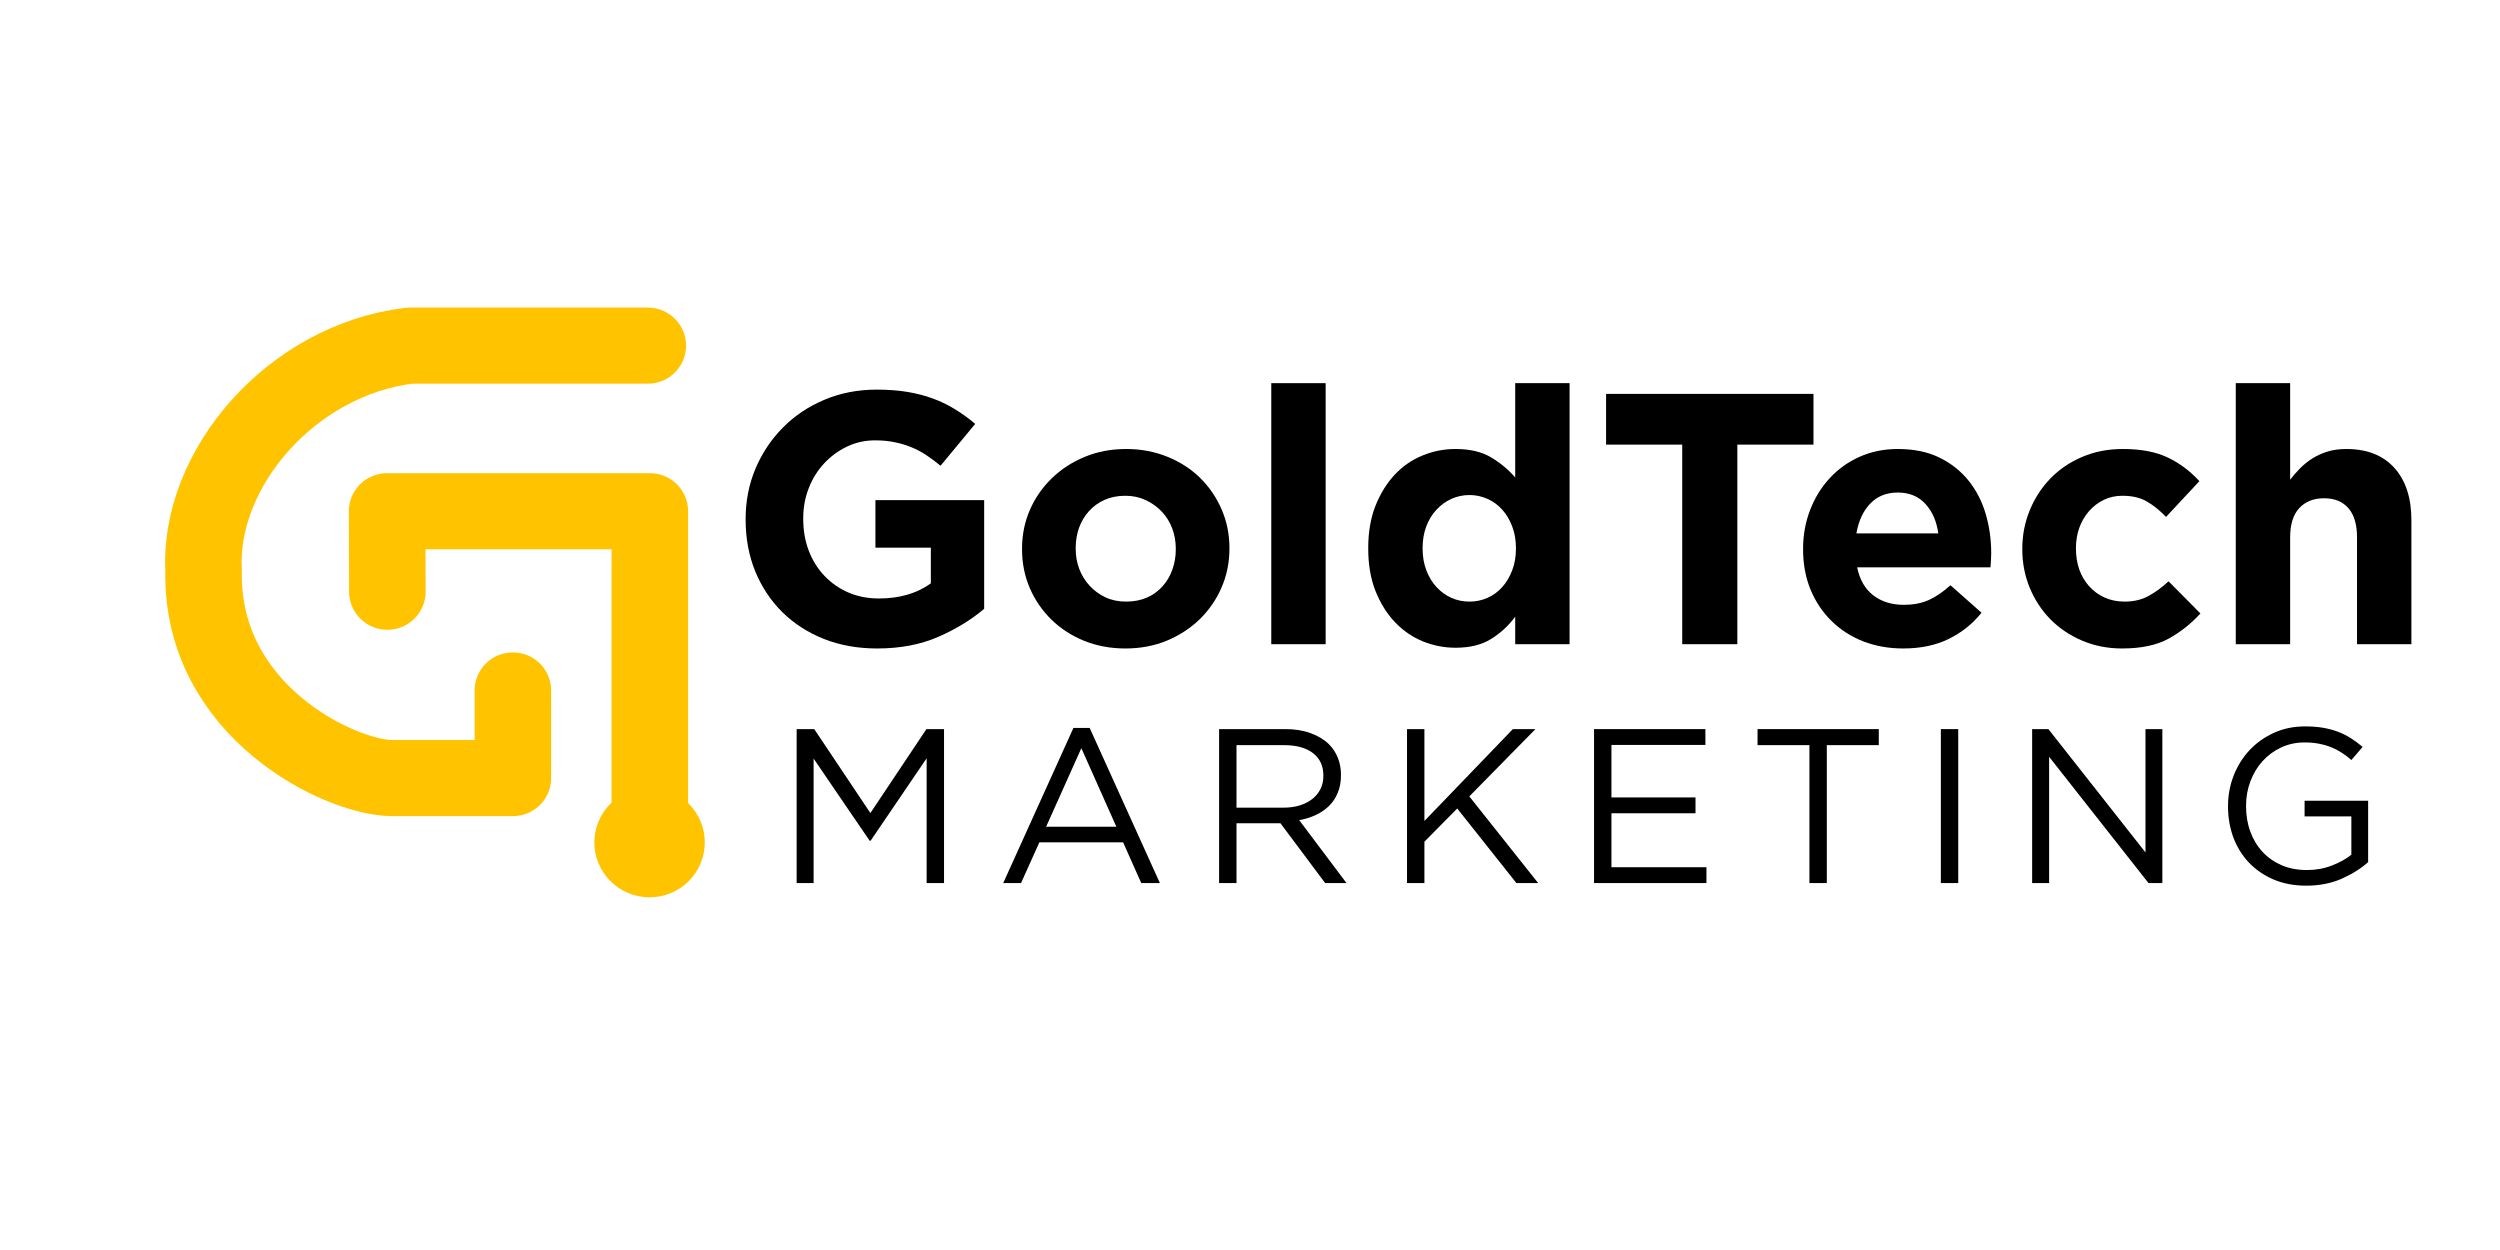
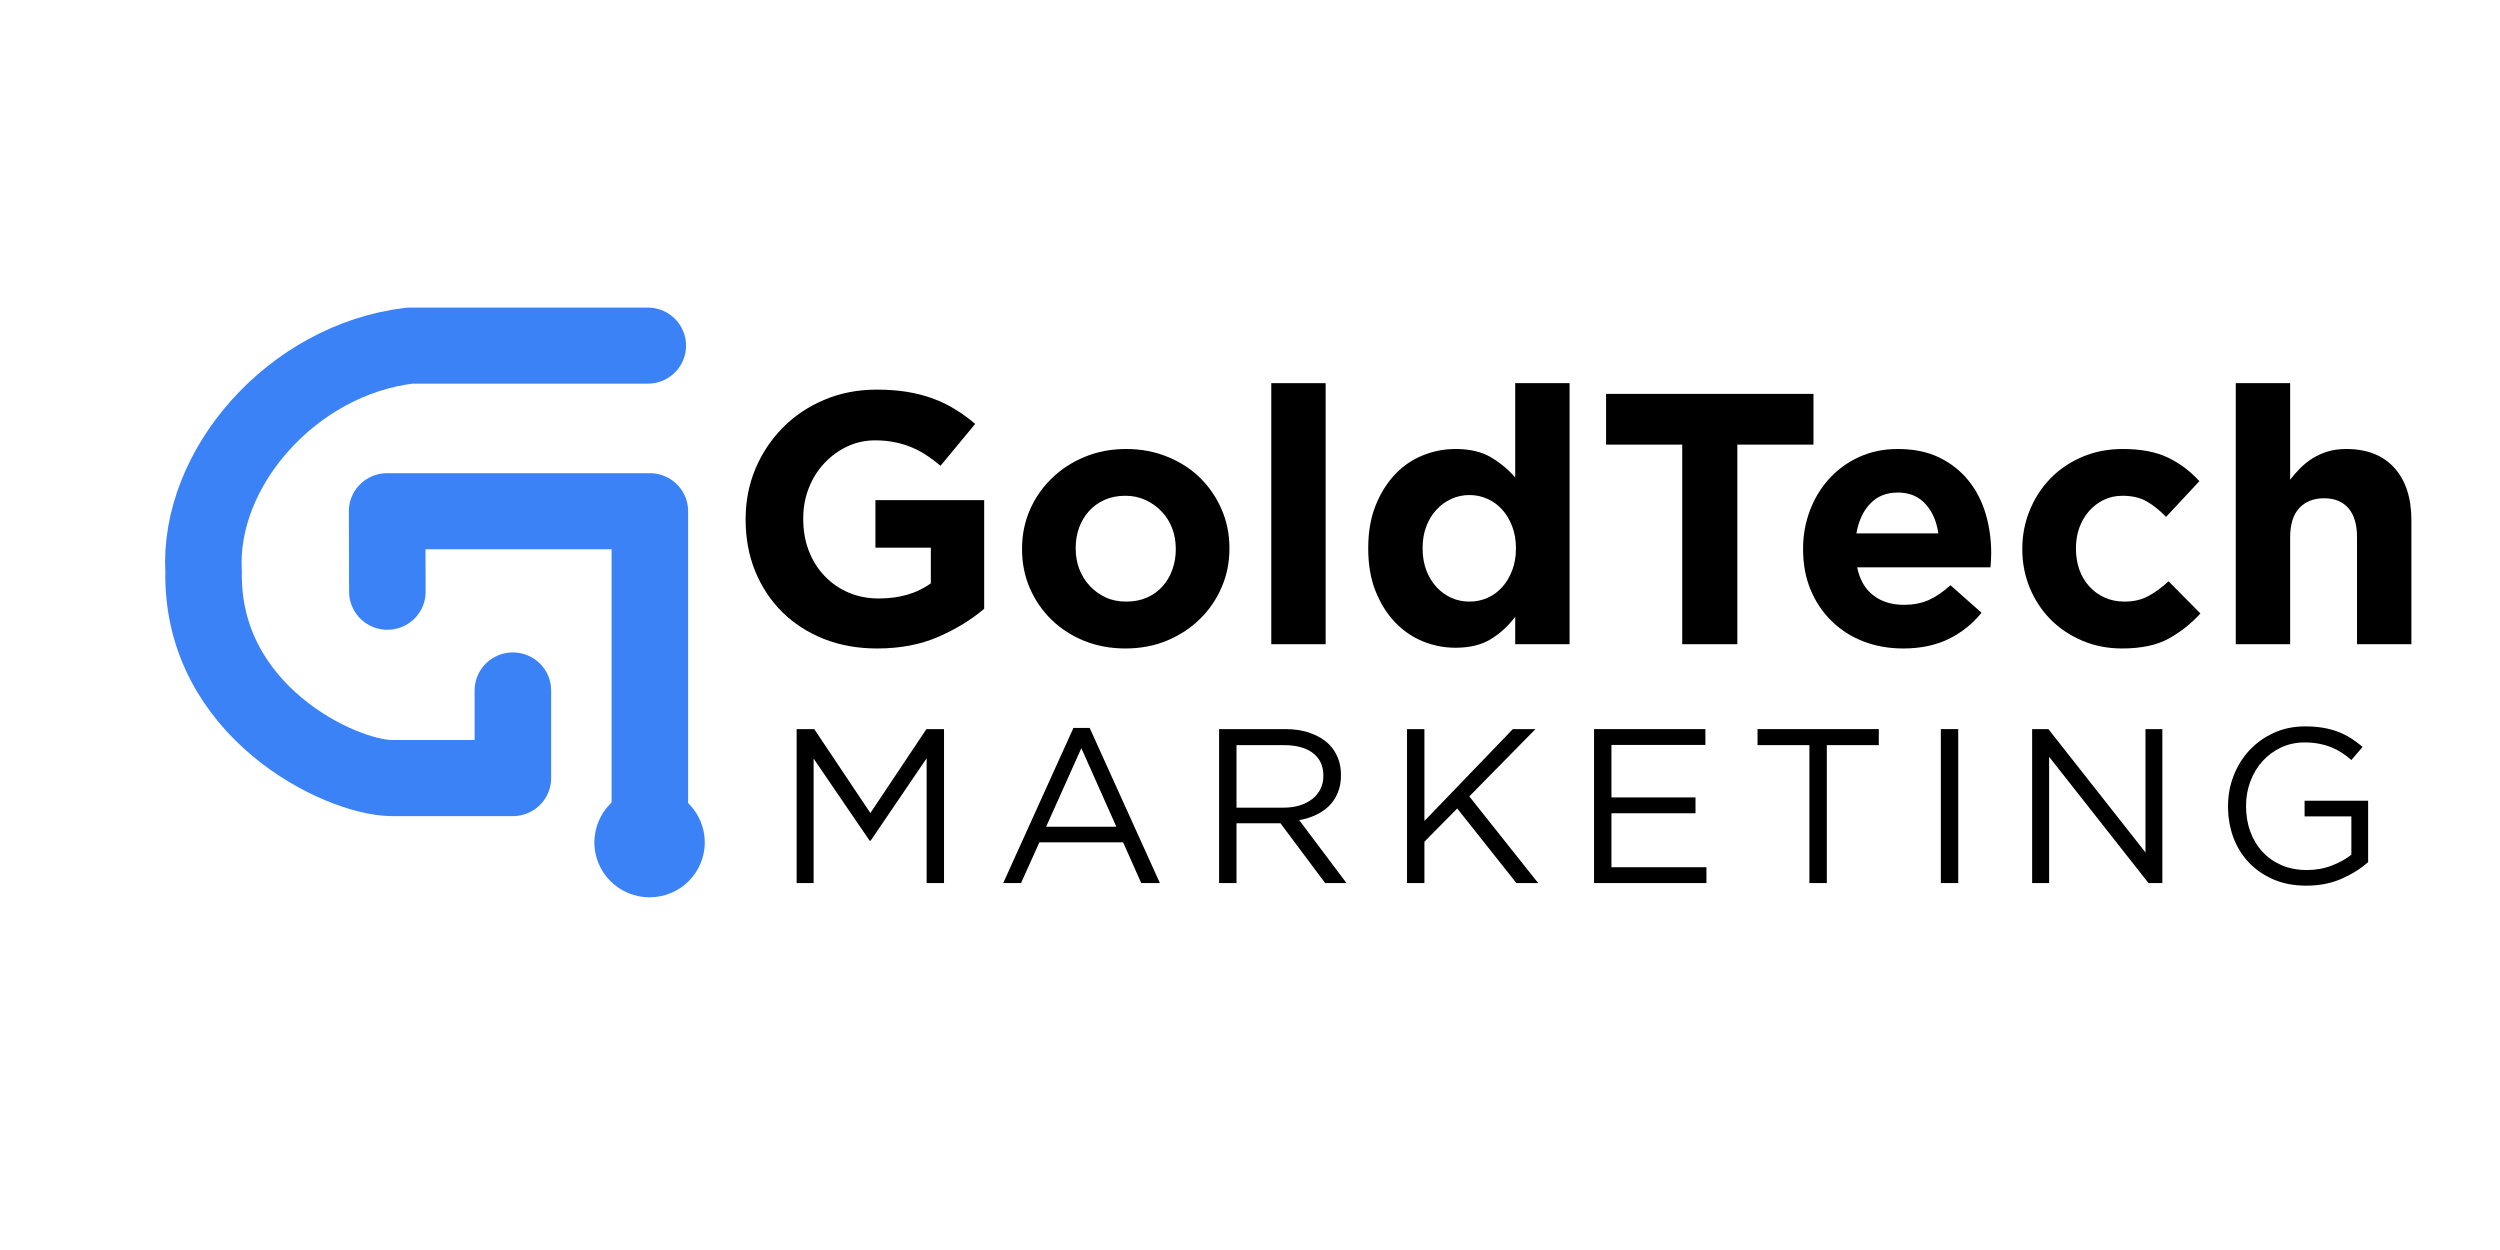
<svg xmlns="http://www.w3.org/2000/svg" width="500" zoomAndPan="magnify" viewBox="0 0 375 187.5" height="250" preserveAspectRatio="xMidYMid meet" version="1.0">
  <defs>
    <g />
    <clipPath id="3e6629f2a9">
      <path d="M 99 18 L 357.004 18 L 357.004 84 L 99 84 Z M 99 18 " clip-rule="nonzero" />
    </clipPath>
    <clipPath id="eb78e7d45c">
      <rect x="0" width="259" y="0" height="66" />
    </clipPath>
    <clipPath id="b93c2d293b">
      <rect x="0" width="250" y="0" height="41" />
    </clipPath>
    <clipPath id="315e3a867e">
      <rect x="0" width="358" y="0" height="136" />
    </clipPath>
  </defs>
  <g transform="matrix(1, 0, 0, 1, 9, 26)">
    <g clip-path="url(#315e3a867e)">
-       <path stroke-linecap="round" transform="matrix(0.286997, 0, 0, 0.285364, -2.349481, 1.451194)" fill="none" stroke-linejoin="round" d="M 315.395 85.479 L 190.993 85.479 C 129.431 92.857 80.215 150.021 83.236 204.228 C 81.889 277.777 154.57 312.477 181.479 312.792 L 244.878 312.792 L 244.878 266.744 " stroke="#ffc300" stroke-width="40" stroke-opacity="1" stroke-miterlimit="4" />
-       <path stroke-linecap="round" transform="matrix(0.286997, 0, 0, 0.285364, -2.349481, 1.451194)" fill="none" stroke-linejoin="round" d="M 316.471 331.066 L 316.471 172.525 L 179.152 172.525 L 179.288 214.836 " stroke="#ffc300" stroke-width="40" stroke-opacity="1" stroke-miterlimit="4" />
-       <path fill="#ffc300" d="M 96.719 100.363 C 96.719 100.902 96.664 101.438 96.559 101.969 C 96.453 102.5 96.297 103.012 96.086 103.512 C 95.879 104.012 95.625 104.488 95.32 104.938 C 95.02 105.387 94.676 105.801 94.293 106.184 C 93.906 106.566 93.488 106.91 93.035 107.211 C 92.586 107.508 92.105 107.762 91.605 107.969 C 91.102 108.176 90.586 108.332 90.051 108.438 C 89.52 108.543 88.98 108.598 88.434 108.598 C 87.891 108.598 87.352 108.543 86.82 108.438 C 86.285 108.332 85.77 108.176 85.266 107.969 C 84.762 107.762 84.285 107.508 83.832 107.211 C 83.383 106.91 82.965 106.566 82.578 106.184 C 82.195 105.801 81.852 105.387 81.547 104.938 C 81.246 104.488 80.992 104.012 80.785 103.512 C 80.574 103.012 80.418 102.5 80.312 101.969 C 80.207 101.438 80.152 100.902 80.152 100.363 C 80.152 99.82 80.207 99.285 80.312 98.754 C 80.418 98.227 80.574 97.711 80.785 97.211 C 80.992 96.711 81.246 96.234 81.547 95.785 C 81.852 95.336 82.195 94.922 82.578 94.539 C 82.965 94.156 83.383 93.816 83.832 93.516 C 84.285 93.215 84.762 92.961 85.266 92.754 C 85.77 92.547 86.285 92.391 86.82 92.285 C 87.352 92.18 87.891 92.125 88.434 92.125 C 88.98 92.125 89.52 92.18 90.051 92.285 C 90.586 92.391 91.102 92.547 91.605 92.754 C 92.105 92.961 92.586 93.215 93.035 93.516 C 93.488 93.816 93.906 94.156 94.293 94.539 C 94.676 94.922 95.02 95.336 95.32 95.785 C 95.625 96.234 95.879 96.711 96.086 97.211 C 96.297 97.711 96.453 98.227 96.559 98.754 C 96.664 99.285 96.719 99.82 96.719 100.363 Z M 96.719 100.363 " fill-opacity="1" fill-rule="nonzero" />
+       <path stroke-linecap="round" transform="matrix(0.286997, 0, 0, 0.285364, -2.349481, 1.451194)" fill="none" stroke-linejoin="round" d="M 315.395 85.479 L 190.993 85.479 C 129.431 92.857 80.215 150.021 83.236 204.228 C 81.889 277.777 154.57 312.477 181.479 312.792 L 244.878 312.792 L 244.878 266.744 " stroke="#3b82f6" stroke-width="40" stroke-opacity="1" stroke-miterlimit="4" />
+       <path stroke-linecap="round" transform="matrix(0.286997, 0, 0, 0.285364, -2.349481, 1.451194)" fill="none" stroke-linejoin="round" d="M 316.471 331.066 L 316.471 172.525 L 179.152 172.525 L 179.288 214.836 " stroke="#3b82f6" stroke-width="40" stroke-opacity="1" stroke-miterlimit="4" />
+       <path fill="#3b82f6" d="M 96.719 100.363 C 96.719 100.902 96.664 101.438 96.559 101.969 C 96.453 102.5 96.297 103.012 96.086 103.512 C 95.879 104.012 95.625 104.488 95.32 104.938 C 95.02 105.387 94.676 105.801 94.293 106.184 C 93.906 106.566 93.488 106.91 93.035 107.211 C 92.586 107.508 92.105 107.762 91.605 107.969 C 91.102 108.176 90.586 108.332 90.051 108.438 C 89.52 108.543 88.98 108.598 88.434 108.598 C 87.891 108.598 87.352 108.543 86.82 108.438 C 86.285 108.332 85.77 108.176 85.266 107.969 C 84.762 107.762 84.285 107.508 83.832 107.211 C 83.383 106.91 82.965 106.566 82.578 106.184 C 82.195 105.801 81.852 105.387 81.547 104.938 C 81.246 104.488 80.992 104.012 80.785 103.512 C 80.574 103.012 80.418 102.5 80.312 101.969 C 80.207 101.438 80.152 100.902 80.152 100.363 C 80.152 99.82 80.207 99.285 80.312 98.754 C 80.418 98.227 80.574 97.711 80.785 97.211 C 80.992 96.711 81.246 96.234 81.547 95.785 C 81.852 95.336 82.195 94.922 82.578 94.539 C 82.965 94.156 83.383 93.816 83.832 93.516 C 84.285 93.215 84.762 92.961 85.266 92.754 C 85.77 92.547 86.285 92.391 86.82 92.285 C 87.352 92.18 87.891 92.125 88.434 92.125 C 88.98 92.125 89.52 92.18 90.051 92.285 C 90.586 92.391 91.102 92.547 91.605 92.754 C 92.105 92.961 92.586 93.215 93.035 93.516 C 93.488 93.816 93.906 94.156 94.293 94.539 C 94.676 94.922 95.02 95.336 95.32 95.785 C 95.625 96.234 95.879 96.711 96.086 97.211 C 96.297 97.711 96.453 98.227 96.559 98.754 C 96.664 99.285 96.719 99.82 96.719 100.363 Z M 96.719 100.363 " fill-opacity="1" fill-rule="nonzero" />
      <g clip-path="url(#3e6629f2a9)">
        <g transform="matrix(1, 0, 0, 1, 99, 18)">
          <g clip-path="url(#eb78e7d45c)">
            <g fill="#000000" fill-opacity="1">
              <g transform="translate(1.000616, 52.63061)">
                <g>
                  <path d="M 22.578 0.641 C 19.648 0.641 16.977 0.16 14.562 -0.797 C 12.145 -1.766 10.066 -3.109 8.328 -4.828 C 6.598 -6.547 5.25 -8.582 4.281 -10.938 C 3.32 -13.301 2.844 -15.879 2.844 -18.672 L 2.844 -18.781 C 2.844 -21.457 3.332 -23.969 4.312 -26.312 C 5.301 -28.656 6.672 -30.711 8.422 -32.484 C 10.172 -34.254 12.242 -35.645 14.641 -36.656 C 17.035 -37.676 19.664 -38.188 22.531 -38.188 C 24.207 -38.188 25.734 -38.07 27.109 -37.844 C 28.492 -37.613 29.773 -37.281 30.953 -36.844 C 32.129 -36.414 33.234 -35.879 34.266 -35.234 C 35.305 -34.598 36.312 -33.867 37.281 -33.047 L 32.078 -26.766 C 31.359 -27.367 30.641 -27.906 29.922 -28.375 C 29.211 -28.844 28.473 -29.234 27.703 -29.547 C 26.93 -29.867 26.098 -30.117 25.203 -30.297 C 24.316 -30.484 23.336 -30.578 22.266 -30.578 C 20.766 -30.578 19.359 -30.266 18.047 -29.641 C 16.742 -29.016 15.598 -28.172 14.609 -27.109 C 13.629 -26.055 12.863 -24.82 12.312 -23.406 C 11.758 -22 11.484 -20.488 11.484 -18.875 L 11.484 -18.781 C 11.484 -17.062 11.758 -15.477 12.312 -14.031 C 12.863 -12.582 13.648 -11.32 14.672 -10.25 C 15.691 -9.176 16.891 -8.344 18.266 -7.75 C 19.641 -7.156 21.164 -6.859 22.844 -6.859 C 25.926 -6.859 28.52 -7.613 30.625 -9.125 L 30.625 -14.484 L 22.312 -14.484 L 22.312 -21.609 L 38.625 -21.609 L 38.625 -5.312 C 36.688 -3.664 34.383 -2.258 31.719 -1.094 C 29.062 0.062 26.016 0.641 22.578 0.641 Z M 22.578 0.641 " />
                </g>
              </g>
            </g>
            <g fill="#000000" fill-opacity="1">
              <g transform="translate(43.05653, 52.63061)">
                <g>
                  <path d="M 17.75 0.641 C 15.531 0.641 13.473 0.258 11.578 -0.5 C 9.691 -1.27 8.055 -2.328 6.672 -3.672 C 5.297 -5.016 4.211 -6.586 3.422 -8.391 C 2.641 -10.203 2.25 -12.145 2.25 -14.219 L 2.25 -14.328 C 2.25 -16.398 2.641 -18.336 3.422 -20.141 C 4.211 -21.941 5.305 -23.52 6.703 -24.875 C 8.098 -26.238 9.742 -27.312 11.641 -28.094 C 13.535 -28.883 15.609 -29.281 17.859 -29.281 C 20.078 -29.281 22.133 -28.895 24.031 -28.125 C 25.926 -27.363 27.562 -26.312 28.938 -24.969 C 30.312 -23.625 31.391 -22.051 32.172 -20.25 C 32.961 -18.445 33.359 -16.504 33.359 -14.422 L 33.359 -14.328 C 33.359 -12.242 32.961 -10.301 32.172 -8.5 C 31.391 -6.695 30.301 -5.113 28.906 -3.75 C 27.508 -2.395 25.863 -1.32 23.969 -0.531 C 22.082 0.25 20.008 0.641 17.75 0.641 Z M 17.859 -6.391 C 19.035 -6.391 20.082 -6.594 21 -7 C 21.914 -7.406 22.691 -7.969 23.328 -8.688 C 23.973 -9.406 24.461 -10.238 24.797 -11.188 C 25.141 -12.133 25.312 -13.145 25.312 -14.219 L 25.312 -14.328 C 25.312 -15.398 25.133 -16.41 24.781 -17.359 C 24.426 -18.305 23.906 -19.145 23.219 -19.875 C 22.539 -20.602 21.738 -21.18 20.812 -21.609 C 19.883 -22.047 18.863 -22.266 17.75 -22.266 C 16.57 -22.266 15.523 -22.055 14.609 -21.641 C 13.703 -21.234 12.926 -20.672 12.281 -19.953 C 11.633 -19.234 11.141 -18.398 10.797 -17.453 C 10.461 -16.504 10.297 -15.492 10.297 -14.422 L 10.297 -14.328 C 10.297 -13.254 10.473 -12.242 10.828 -11.297 C 11.191 -10.348 11.711 -9.504 12.391 -8.766 C 13.066 -8.035 13.859 -7.457 14.766 -7.031 C 15.68 -6.602 16.711 -6.391 17.859 -6.391 Z M 17.859 -6.391 " />
                </g>
              </g>
            </g>
            <g fill="#000000" fill-opacity="1">
              <g transform="translate(78.67532, 52.63061)">
                <g>
                  <path d="M 4.016 -39.156 L 12.172 -39.156 L 12.172 0 L 4.016 0 Z M 4.016 -39.156 " />
                </g>
              </g>
            </g>
            <g fill="#000000" fill-opacity="1">
              <g transform="translate(94.87542, 52.63061)">
                <g>
                  <path d="M 15.453 0.531 C 13.766 0.531 12.133 0.211 10.562 -0.422 C 8.988 -1.066 7.594 -2.023 6.375 -3.297 C 5.164 -4.566 4.191 -6.125 3.453 -7.969 C 2.723 -9.812 2.359 -11.93 2.359 -14.328 L 2.359 -14.422 C 2.359 -16.816 2.723 -18.938 3.453 -20.781 C 4.191 -22.625 5.16 -24.18 6.359 -25.453 C 7.555 -26.723 8.941 -27.676 10.516 -28.312 C 12.086 -28.957 13.734 -29.281 15.453 -29.281 C 17.629 -29.281 19.422 -28.852 20.828 -28 C 22.242 -27.145 23.438 -26.145 24.406 -25 L 24.406 -39.156 L 32.562 -39.156 L 32.562 0 L 24.406 0 L 24.406 -4.125 C 23.406 -2.77 22.195 -1.656 20.781 -0.781 C 19.375 0.094 17.598 0.531 15.453 0.531 Z M 17.547 -6.391 C 18.504 -6.391 19.406 -6.578 20.25 -6.953 C 21.094 -7.328 21.828 -7.863 22.453 -8.562 C 23.078 -9.258 23.578 -10.098 23.953 -11.078 C 24.328 -12.055 24.516 -13.141 24.516 -14.328 L 24.516 -14.422 C 24.516 -15.609 24.328 -16.691 23.953 -17.672 C 23.578 -18.66 23.078 -19.5 22.453 -20.188 C 21.828 -20.883 21.094 -21.422 20.25 -21.797 C 19.406 -22.18 18.504 -22.375 17.547 -22.375 C 16.578 -22.375 15.672 -22.18 14.828 -21.797 C 13.992 -21.422 13.254 -20.883 12.609 -20.188 C 11.961 -19.5 11.453 -18.672 11.078 -17.703 C 10.703 -16.734 10.516 -15.641 10.516 -14.422 L 10.516 -14.328 C 10.516 -13.141 10.703 -12.055 11.078 -11.078 C 11.453 -10.098 11.961 -9.258 12.609 -8.562 C 13.254 -7.863 13.992 -7.328 14.828 -6.953 C 15.672 -6.578 16.578 -6.391 17.547 -6.391 Z M 17.547 -6.391 " />
                </g>
              </g>
            </g>
            <g fill="#000000" fill-opacity="1">
              <g transform="translate(131.0843, 52.63061)">
                <g>
                  <path d="M 13.25 -29.938 L 1.828 -29.938 L 1.828 -37.547 L 32.938 -37.547 L 32.938 -29.938 L 21.516 -29.938 L 21.516 0 L 13.25 0 Z M 13.25 -29.938 " />
                </g>
              </g>
            </g>
            <g fill="#000000" fill-opacity="1">
              <g transform="translate(160.2121, 52.63061)">
                <g>
                  <path d="M 17.266 0.641 C 15.117 0.641 13.125 0.285 11.281 -0.422 C 9.445 -1.141 7.859 -2.16 6.516 -3.484 C 5.172 -4.805 4.125 -6.367 3.375 -8.172 C 2.625 -9.984 2.25 -12 2.25 -14.219 L 2.25 -14.328 C 2.25 -16.359 2.598 -18.285 3.297 -20.109 C 3.992 -21.93 4.969 -23.52 6.219 -24.875 C 7.469 -26.238 8.957 -27.312 10.688 -28.094 C 12.426 -28.883 14.352 -29.281 16.469 -29.281 C 18.863 -29.281 20.938 -28.852 22.688 -28 C 24.438 -27.145 25.895 -25.992 27.062 -24.547 C 28.227 -23.098 29.086 -21.43 29.641 -19.547 C 30.191 -17.672 30.469 -15.711 30.469 -13.672 C 30.469 -13.359 30.457 -13.02 30.438 -12.656 C 30.426 -12.301 30.398 -11.926 30.359 -11.531 L 10.359 -11.531 C 10.742 -9.676 11.551 -8.273 12.781 -7.328 C 14.02 -6.379 15.551 -5.906 17.375 -5.906 C 18.738 -5.906 19.957 -6.133 21.031 -6.594 C 22.102 -7.062 23.211 -7.812 24.359 -8.844 L 29.016 -4.719 C 27.66 -3.039 26.016 -1.727 24.078 -0.781 C 22.148 0.164 19.879 0.641 17.266 0.641 Z M 22.531 -16.625 C 22.281 -18.445 21.633 -19.922 20.594 -21.047 C 19.562 -22.18 18.188 -22.75 16.469 -22.75 C 14.75 -22.75 13.363 -22.191 12.312 -21.078 C 11.258 -19.973 10.57 -18.488 10.25 -16.625 Z M 22.531 -16.625 " />
                </g>
              </g>
            </g>
            <g fill="#000000" fill-opacity="1">
              <g transform="translate(193.0951, 52.63061)">
                <g>
                  <path d="M 17.219 0.641 C 15.07 0.641 13.078 0.25 11.234 -0.531 C 9.391 -1.32 7.805 -2.383 6.484 -3.719 C 5.16 -5.062 4.125 -6.633 3.375 -8.438 C 2.625 -10.25 2.25 -12.176 2.25 -14.219 L 2.25 -14.328 C 2.25 -16.359 2.625 -18.285 3.375 -20.109 C 4.125 -21.93 5.16 -23.52 6.484 -24.875 C 7.805 -26.238 9.391 -27.312 11.234 -28.094 C 13.078 -28.883 15.109 -29.281 17.328 -29.281 C 20.047 -29.281 22.297 -28.852 24.078 -28 C 25.867 -27.145 27.445 -25.961 28.812 -24.453 L 23.812 -19.094 C 22.883 -20.062 21.926 -20.832 20.938 -21.406 C 19.957 -21.977 18.734 -22.266 17.266 -22.266 C 16.234 -22.266 15.297 -22.055 14.453 -21.641 C 13.617 -21.234 12.883 -20.672 12.25 -19.953 C 11.625 -19.234 11.141 -18.398 10.797 -17.453 C 10.461 -16.504 10.297 -15.492 10.297 -14.422 L 10.297 -14.328 C 10.297 -13.211 10.461 -12.172 10.797 -11.203 C 11.141 -10.242 11.633 -9.406 12.281 -8.688 C 12.926 -7.969 13.695 -7.406 14.594 -7 C 15.488 -6.594 16.488 -6.391 17.594 -6.391 C 18.945 -6.391 20.133 -6.664 21.156 -7.219 C 22.176 -7.77 23.188 -8.508 24.188 -9.438 L 28.969 -4.609 C 27.57 -3.078 25.977 -1.816 24.188 -0.828 C 22.406 0.148 20.082 0.641 17.219 0.641 Z M 17.219 0.641 " />
                </g>
              </g>
            </g>
            <g fill="#000000" fill-opacity="1">
              <g transform="translate(223.7252, 52.63061)">
                <g>
                  <path d="M 3.641 -39.156 L 11.797 -39.156 L 11.797 -24.672 C 12.266 -25.285 12.773 -25.867 13.328 -26.422 C 13.879 -26.973 14.492 -27.461 15.172 -27.891 C 15.859 -28.316 16.613 -28.656 17.438 -28.906 C 18.258 -29.156 19.188 -29.281 20.219 -29.281 C 23.332 -29.281 25.738 -28.332 27.438 -26.438 C 29.133 -24.551 29.984 -21.941 29.984 -18.609 L 29.984 0 L 21.828 0 L 21.828 -16.031 C 21.828 -17.969 21.395 -19.426 20.531 -20.406 C 19.676 -21.395 18.461 -21.891 16.891 -21.891 C 15.316 -21.891 14.07 -21.395 13.156 -20.406 C 12.25 -19.426 11.797 -17.969 11.797 -16.031 L 11.797 0 L 3.641 0 Z M 3.641 -39.156 " />
                </g>
              </g>
            </g>
          </g>
        </g>
      </g>
      <g transform="matrix(1, 0, 0, 1, 106, 75)">
        <g clip-path="url(#b93c2d293b)">
          <g fill="#000000" fill-opacity="1">
            <g transform="translate(1.229853, 31.45911)">
              <g>
                <path d="M 3.266 -23.094 L 5.906 -23.094 L 14.328 -10.5 L 22.734 -23.094 L 25.375 -23.094 L 25.375 0 L 22.766 0 L 22.766 -18.719 L 14.359 -6.344 L 14.219 -6.344 L 5.812 -18.672 L 5.812 0 L 3.266 0 Z M 3.266 -23.094 " />
              </g>
            </g>
          </g>
          <g fill="#000000" fill-opacity="1">
            <g transform="translate(34.20207, 31.45911)">
              <g>
                <path d="M 11.812 -23.266 L 14.25 -23.266 L 24.781 0 L 21.984 0 L 19.266 -6.109 L 6.703 -6.109 L 3.953 0 L 1.281 0 Z M 18.25 -8.453 L 13 -20.234 L 7.719 -8.453 Z M 18.25 -8.453 " />
              </g>
            </g>
          </g>
          <g fill="#000000" fill-opacity="1">
            <g transform="translate(64.59996, 31.45911)">
              <g>
                <path d="M 3.266 -23.094 L 13.203 -23.094 C 14.629 -23.094 15.895 -22.891 17 -22.484 C 18.113 -22.078 19.035 -21.516 19.766 -20.797 C 20.336 -20.223 20.773 -19.551 21.078 -18.781 C 21.391 -18.008 21.547 -17.16 21.547 -16.234 L 21.547 -16.172 C 21.547 -15.203 21.391 -14.336 21.078 -13.578 C 20.773 -12.816 20.344 -12.156 19.781 -11.594 C 19.219 -11.039 18.551 -10.582 17.781 -10.219 C 17.008 -9.852 16.176 -9.594 15.281 -9.438 L 22.375 0 L 19.172 0 L 12.469 -8.969 L 5.875 -8.969 L 5.875 0 L 3.266 0 Z M 12.969 -11.312 C 13.82 -11.312 14.613 -11.422 15.344 -11.641 C 16.07 -11.867 16.695 -12.188 17.219 -12.594 C 17.75 -13 18.16 -13.492 18.453 -14.078 C 18.754 -14.66 18.906 -15.328 18.906 -16.078 L 18.906 -16.141 C 18.906 -17.566 18.391 -18.68 17.359 -19.484 C 16.328 -20.285 14.875 -20.688 13 -20.688 L 5.875 -20.688 L 5.875 -11.312 Z M 12.969 -11.312 " />
              </g>
            </g>
          </g>
          <g fill="#000000" fill-opacity="1">
            <g transform="translate(92.7866, 31.45911)">
              <g>
                <path d="M 3.266 -23.094 L 5.875 -23.094 L 5.875 -9.312 L 19.141 -23.094 L 22.531 -23.094 L 12.609 -13 L 22.938 0 L 19.672 0 L 10.797 -11.188 L 5.875 -6.203 L 5.875 0 L 3.266 0 Z M 3.266 -23.094 " />
              </g>
            </g>
          </g>
          <g fill="#000000" fill-opacity="1">
            <g transform="translate(120.8412, 31.45911)">
              <g>
                <path d="M 3.266 -23.094 L 19.969 -23.094 L 19.969 -20.719 L 5.875 -20.719 L 5.875 -12.844 L 18.484 -12.844 L 18.484 -10.469 L 5.875 -10.469 L 5.875 -2.375 L 20.125 -2.375 L 20.125 0 L 3.266 0 Z M 3.266 -23.094 " />
              </g>
            </g>
          </g>
          <g fill="#000000" fill-opacity="1">
            <g transform="translate(147.1466, 31.45911)">
              <g>
                <path d="M 9.266 -20.688 L 1.484 -20.688 L 1.484 -23.094 L 19.672 -23.094 L 19.672 -20.688 L 11.875 -20.688 L 11.875 0 L 9.266 0 Z M 9.266 -20.688 " />
              </g>
            </g>
          </g>
          <g fill="#000000" fill-opacity="1">
            <g transform="translate(172.627, 31.45911)">
              <g>
                <path d="M 3.5 -23.094 L 6.109 -23.094 L 6.109 0 L 3.5 0 Z M 3.5 -23.094 " />
              </g>
            </g>
          </g>
          <g fill="#000000" fill-opacity="1">
            <g transform="translate(186.5559, 31.45911)">
              <g>
                <path d="M 3.266 -23.094 L 5.703 -23.094 L 20.266 -4.594 L 20.266 -23.094 L 22.797 -23.094 L 22.797 0 L 20.719 0 L 5.812 -18.938 L 5.812 0 L 3.266 0 Z M 3.266 -23.094 " />
              </g>
            </g>
          </g>
          <g fill="#000000" fill-opacity="1">
            <g transform="translate(216.9538, 31.45911)">
              <g>
                <path d="M 13.984 0.391 C 12.16 0.391 10.531 0.082 9.094 -0.531 C 7.656 -1.145 6.422 -1.988 5.391 -3.062 C 4.367 -4.145 3.586 -5.406 3.047 -6.844 C 2.516 -8.289 2.25 -9.836 2.25 -11.484 L 2.25 -11.547 C 2.25 -13.129 2.523 -14.641 3.078 -16.078 C 3.641 -17.523 4.426 -18.797 5.438 -19.891 C 6.457 -20.992 7.676 -21.867 9.094 -22.516 C 10.508 -23.172 12.086 -23.5 13.828 -23.5 C 14.797 -23.5 15.68 -23.43 16.484 -23.297 C 17.285 -23.16 18.031 -22.961 18.719 -22.703 C 19.414 -22.441 20.066 -22.117 20.672 -21.734 C 21.273 -21.348 21.863 -20.91 22.438 -20.422 L 20.75 -18.453 C 20.312 -18.848 19.848 -19.203 19.359 -19.516 C 18.879 -19.836 18.359 -20.113 17.797 -20.344 C 17.242 -20.57 16.629 -20.754 15.953 -20.891 C 15.285 -21.023 14.547 -21.094 13.734 -21.094 C 12.453 -21.094 11.27 -20.836 10.188 -20.328 C 9.113 -19.816 8.191 -19.133 7.422 -18.281 C 6.648 -17.426 6.047 -16.422 5.609 -15.266 C 5.172 -14.109 4.953 -12.891 4.953 -11.609 L 4.953 -11.547 C 4.953 -10.16 5.164 -8.883 5.594 -7.719 C 6.02 -6.551 6.629 -5.539 7.422 -4.688 C 8.211 -3.832 9.172 -3.16 10.297 -2.672 C 11.422 -2.191 12.688 -1.953 14.094 -1.953 C 15.414 -1.953 16.656 -2.176 17.812 -2.625 C 18.977 -3.07 19.957 -3.613 20.75 -4.25 L 20.75 -10 L 13.734 -10 L 13.734 -12.344 L 23.266 -12.344 L 23.266 -3.141 C 22.18 -2.172 20.852 -1.336 19.281 -0.641 C 17.707 0.047 15.941 0.391 13.984 0.391 Z M 13.984 0.391 " />
              </g>
            </g>
          </g>
        </g>
      </g>
    </g>
  </g>
</svg>
